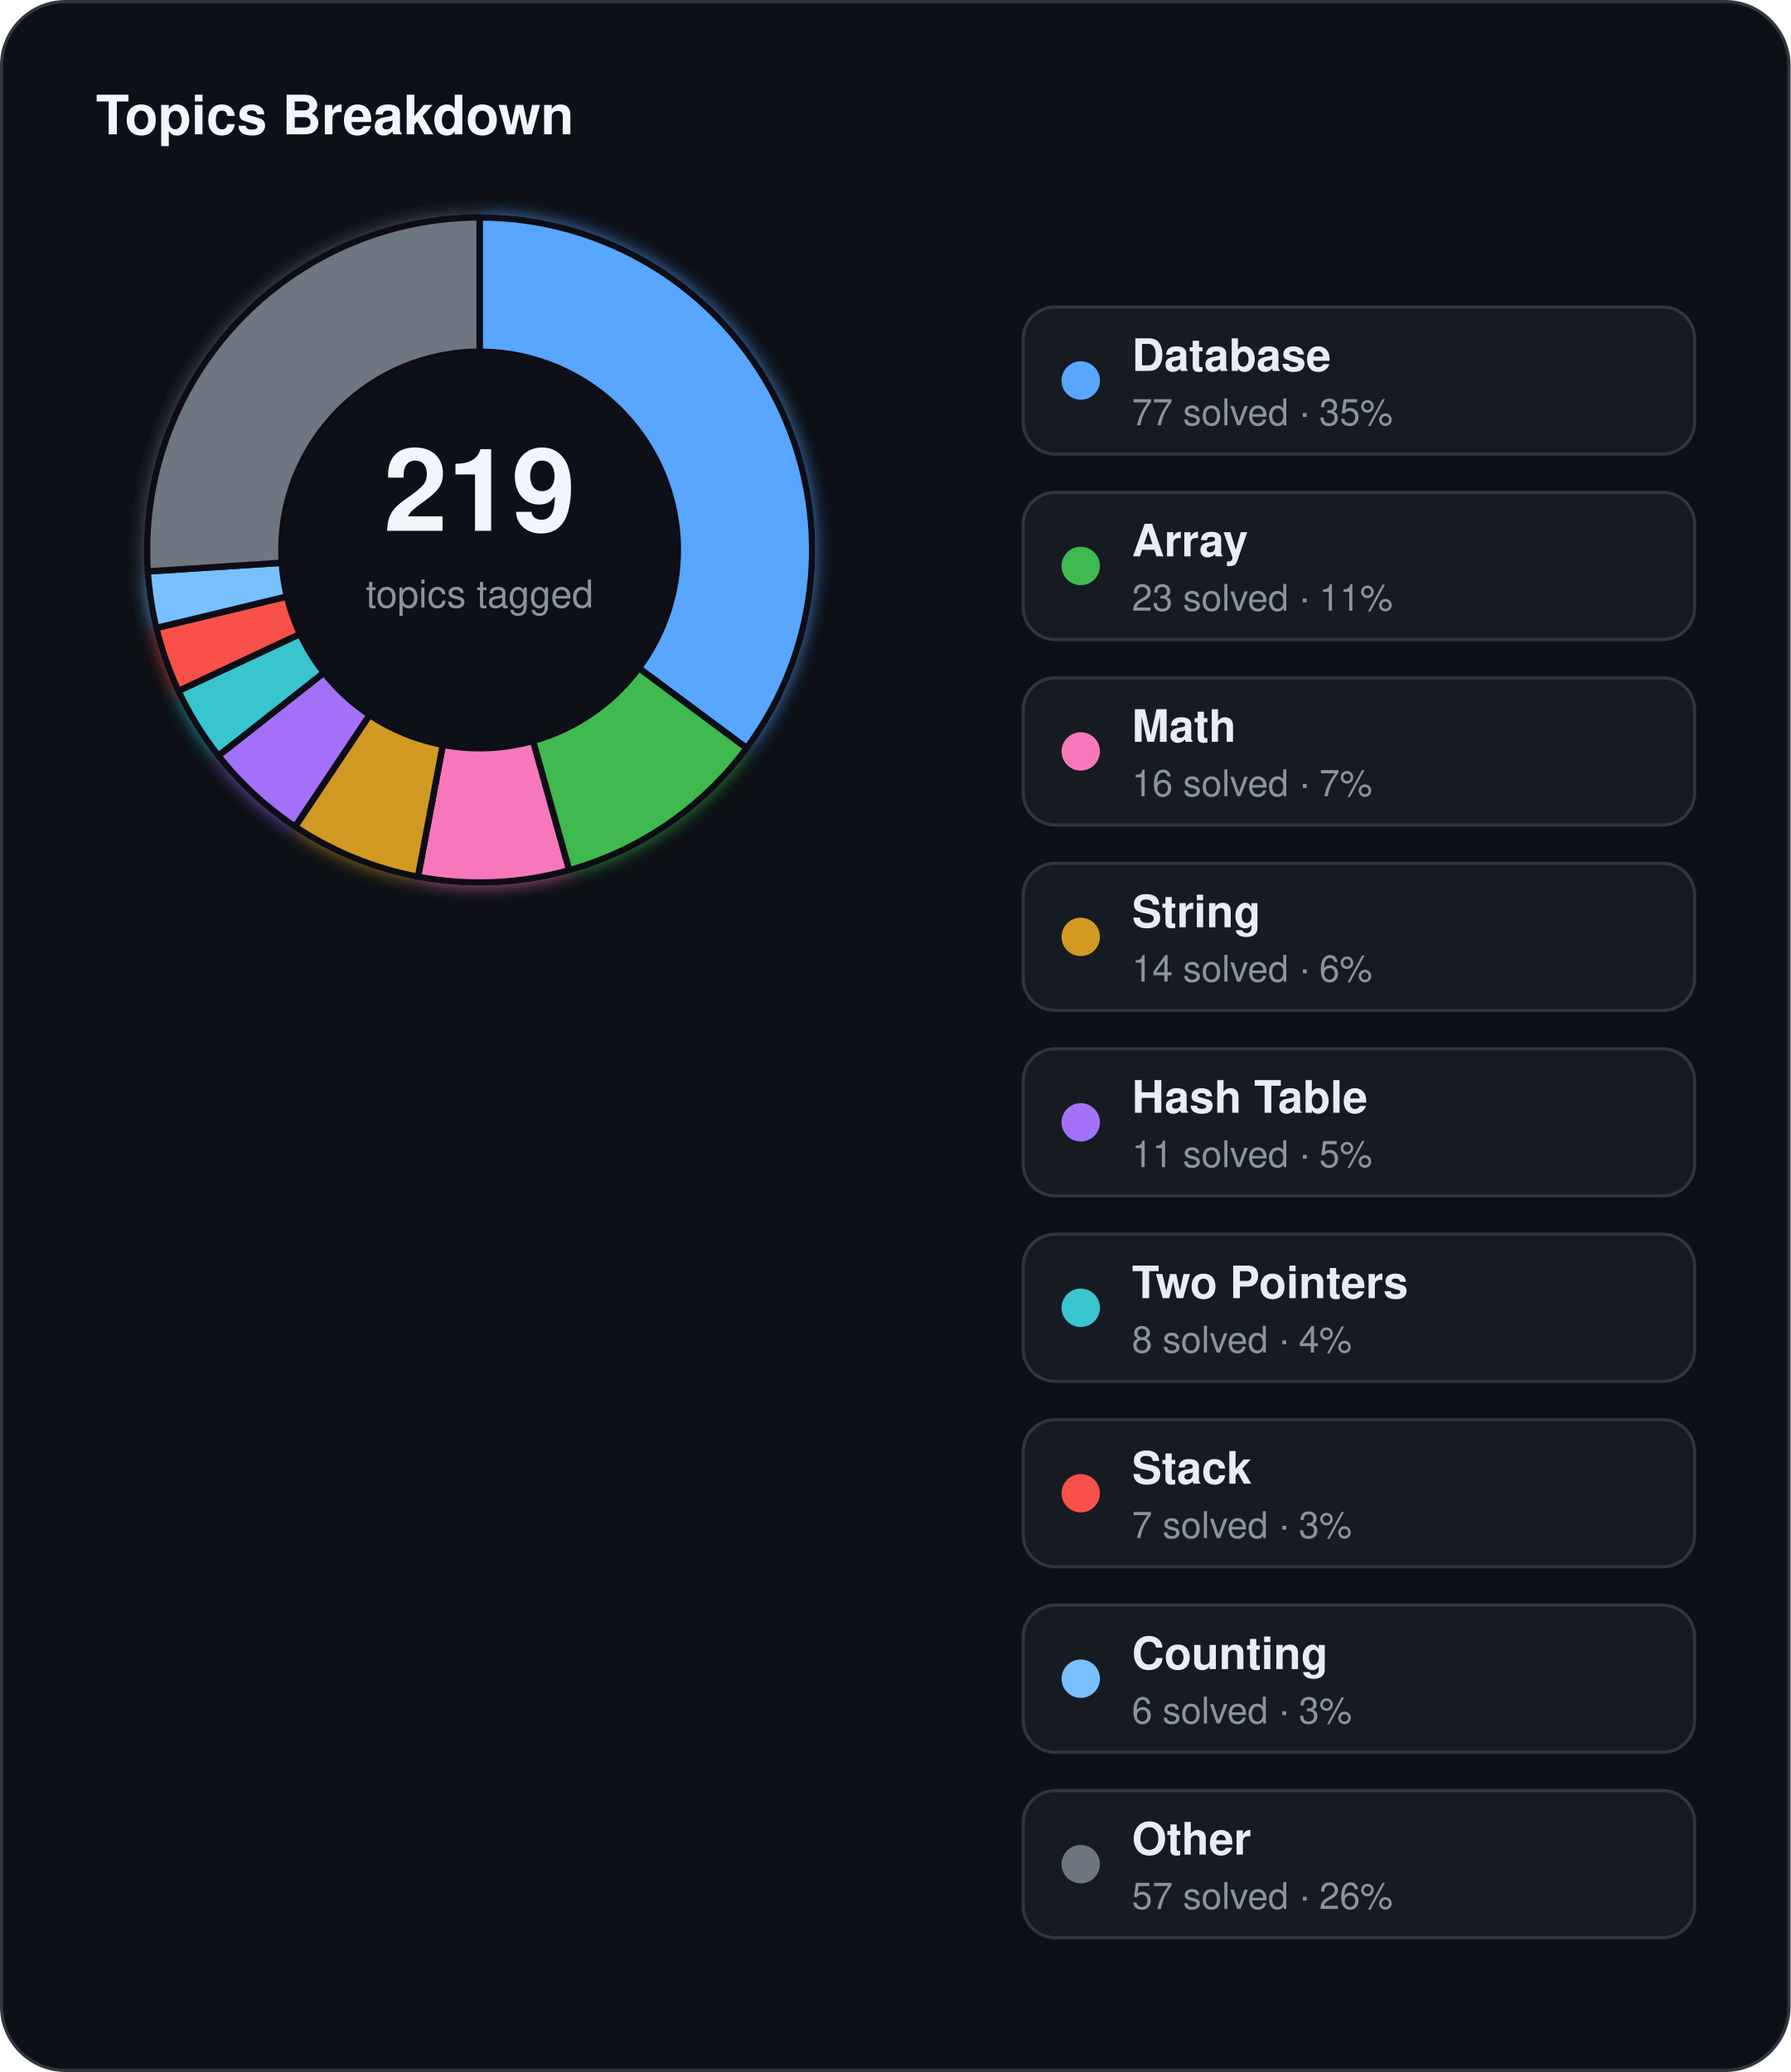
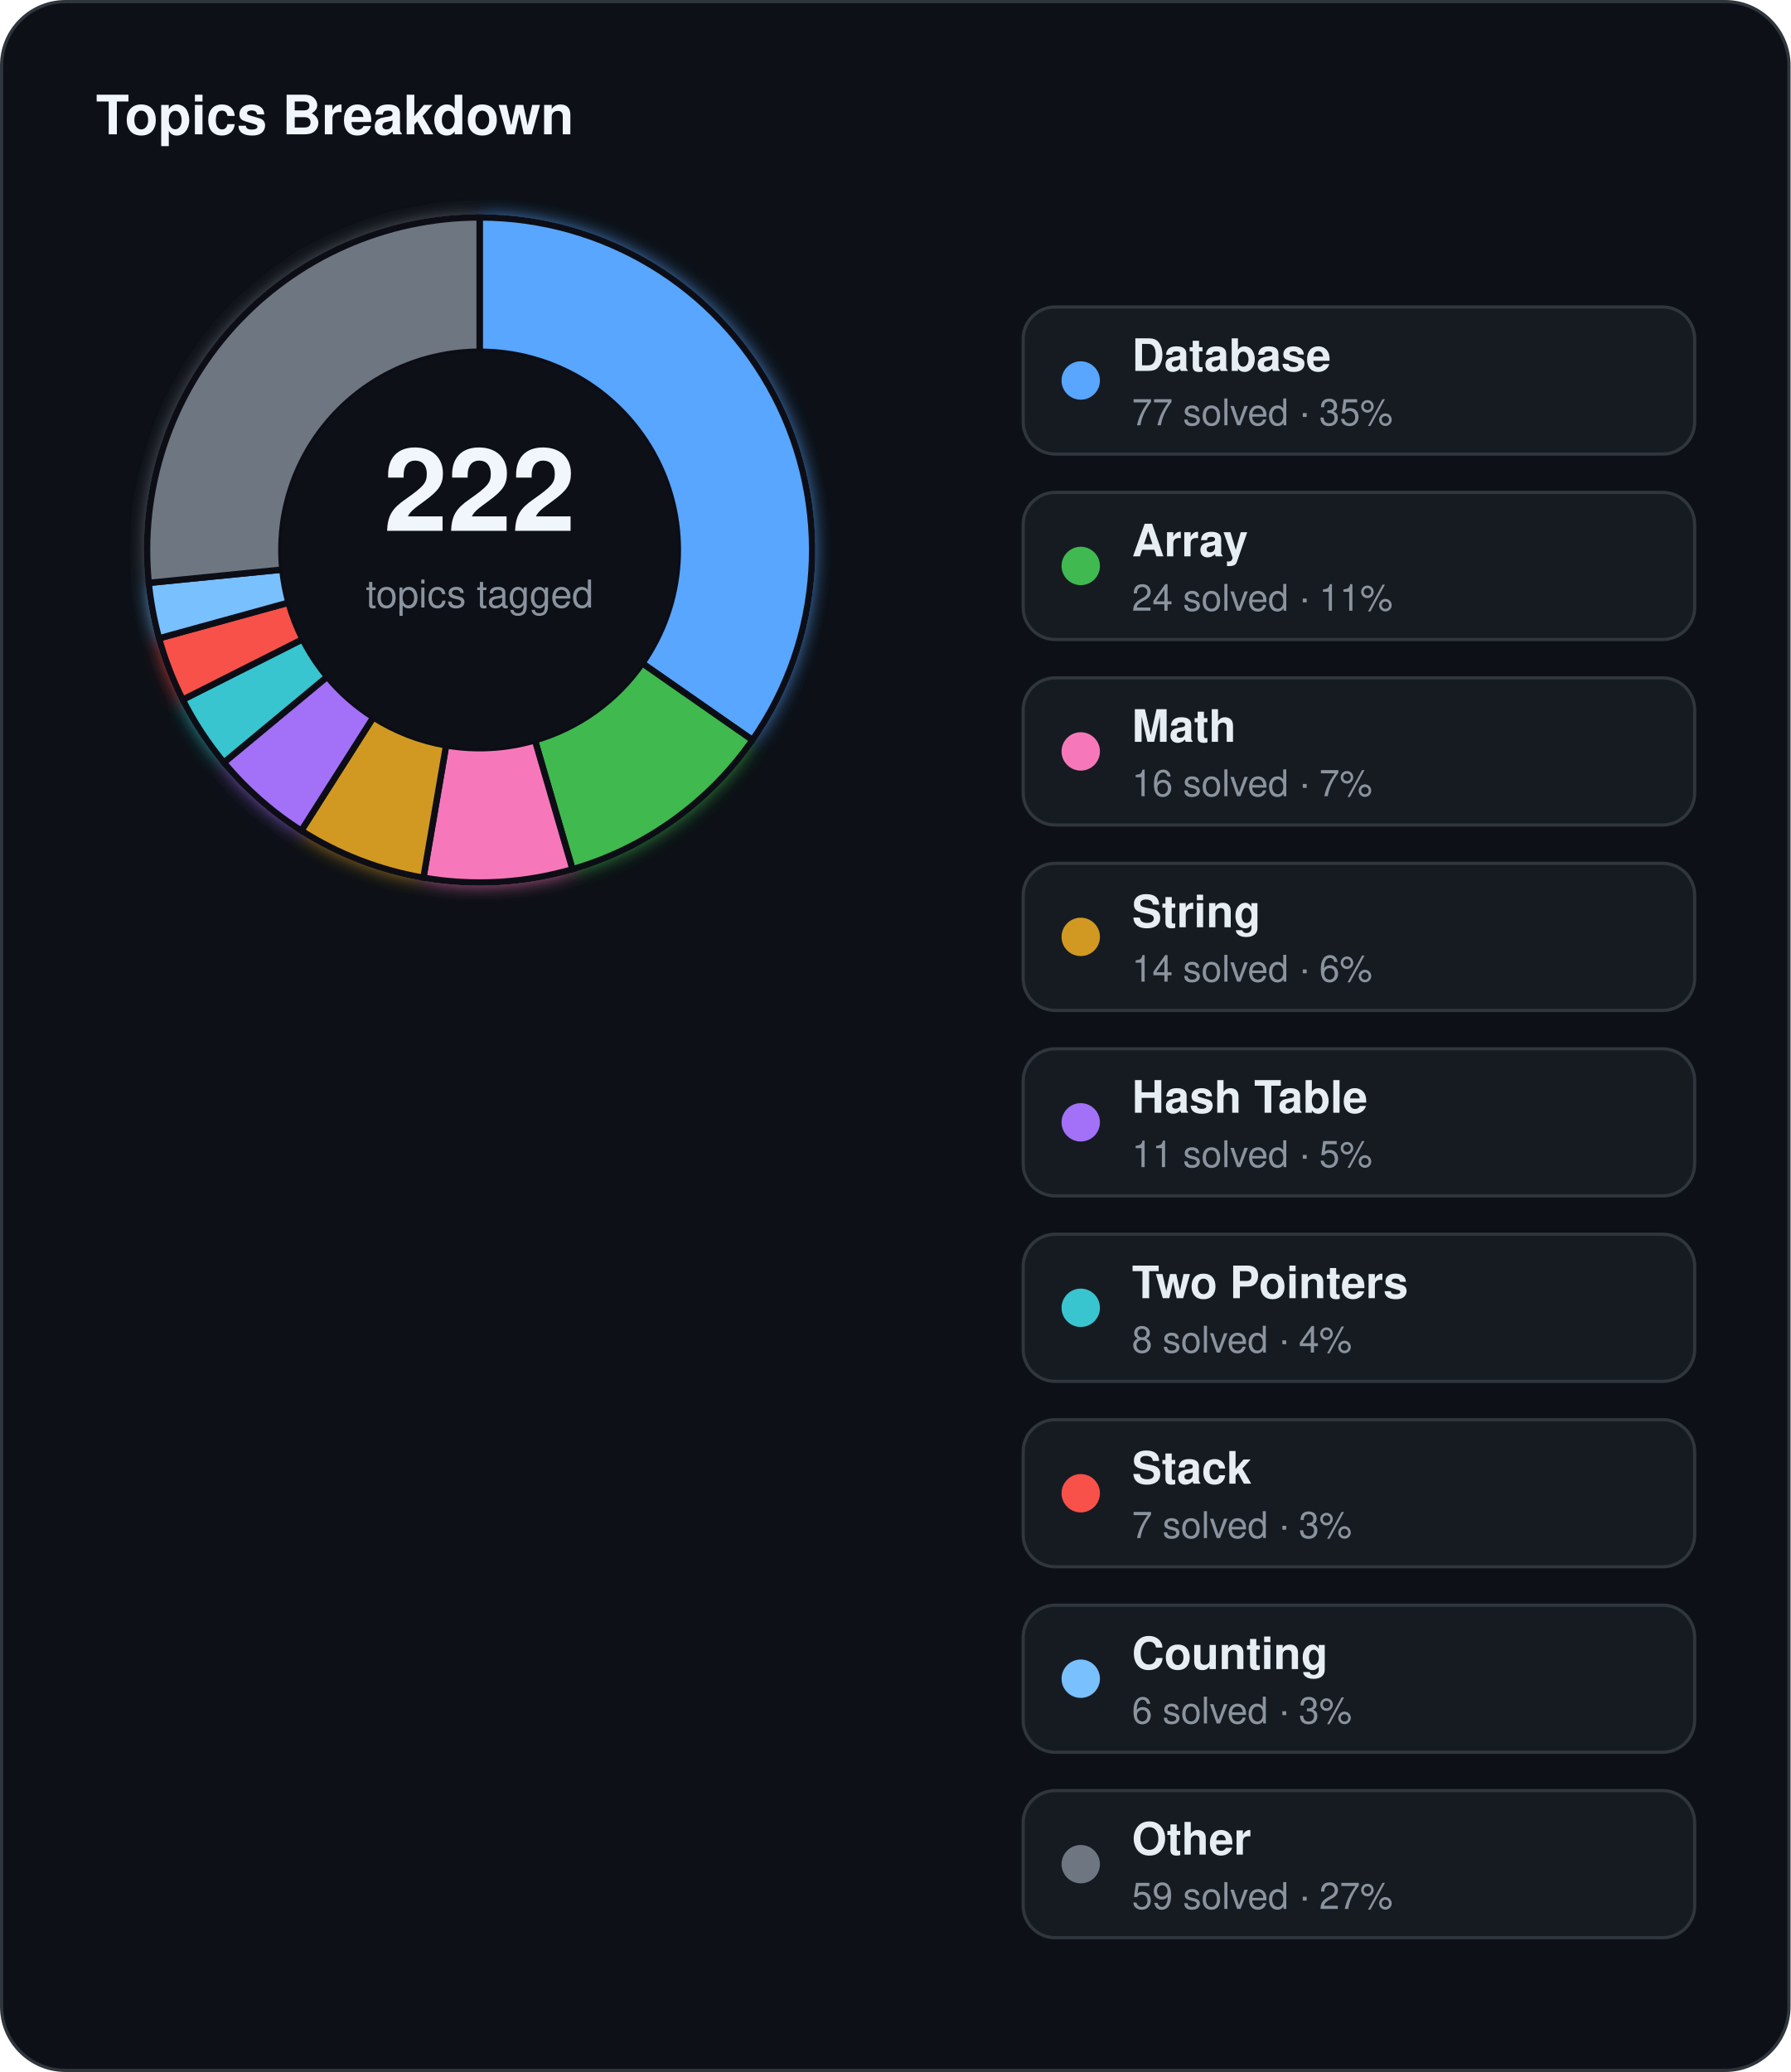
<svg xmlns="http://www.w3.org/2000/svg" width="560" height="648" viewBox="0 0 560 648">
  <defs>
    <filter id="topics-glow" x="-60%" y="-60%" width="220%" height="220%">
      <feGaussianBlur stdDeviation="3" result="blur" />
      <feMerge>
        <feMergeNode in="blur" />
        <feMergeNode in="SourceGraphic" />
      </feMerge>
    </filter>
  </defs>
  <rect x="0.5" y="0.5" width="559" height="647" rx="20" fill="#0d1117" stroke="#30363d" stroke-width="1" />
  <text x="30" y="42" fill="#f0f6fc" font-family="Segoe UI, Helvetica, Arial, sans-serif" font-size="17" font-weight="700">Topics Breakdown</text>
  <g filter="url(#topics-glow)">
-     <path d="M 150.00,68.00 A 104,104 0 0 1 233.52,233.97 L 199.79,208.94 A 62,62 0 0 0 150.00,110.00 Z" fill="#58a6ff" stroke="#0d1117" stroke-width="2" />
-     <path d="M 233.52,233.97 A 104,104 0 0 1 178.00,272.16 L 166.69,231.71 A 62,62 0 0 0 199.79,208.94 Z" fill="#3fb950" stroke="#0d1117" stroke-width="2" />
-     <path d="M 178.00,272.16 A 104,104 0 0 1 130.72,274.20 L 138.50,232.93 A 62,62 0 0 0 166.69,231.71 Z" fill="#f778ba" stroke="#0d1117" stroke-width="2" />
-     <path d="M 130.72,274.20 A 104,104 0 0 1 92.30,258.52 L 115.60,223.58 A 62,62 0 0 0 138.50,232.93 Z" fill="#d29922" stroke="#0d1117" stroke-width="2" />
-     <path d="M 92.30,258.52 A 104,104 0 0 1 68.29,236.34 L 101.29,210.36 A 62,62 0 0 0 115.60,223.58 Z" fill="#a371f7" stroke="#0d1117" stroke-width="2" />
-     <path d="M 68.29,236.34 A 104,104 0 0 1 55.80,216.06 L 93.84,198.27 A 62,62 0 0 0 101.29,210.36 Z" fill="#39c5cf" stroke="#0d1117" stroke-width="2" />
-     <path d="M 55.80,216.06 A 104,104 0 0 1 48.90,196.39 L 89.73,186.54 A 62,62 0 0 0 93.84,198.27 Z" fill="#f85149" stroke="#0d1117" stroke-width="2" />
-     <path d="M 48.90,196.39 A 104,104 0 0 1 46.22,178.71 L 88.13,176.00 A 62,62 0 0 0 89.73,186.54 Z" fill="#79c0ff" stroke="#0d1117" stroke-width="2" />
-     <path d="M 46.22,178.71 A 104,104 0 0 1 150.00,68.00 L 150.00,110.00 A 62,62 0 0 0 88.13,176.00 Z" fill="#6e7681" stroke="#0d1117" stroke-width="2" />
+     <path d="M 150.00,68.00 A 104,104 0 0 1 235.33,231.45 L 200.87,207.44 A 62,62 0 0 0 150.00,110.00 Z" fill="#58a6ff" stroke="#0d1117" stroke-width="2" />
+     <path d="M 235.33,231.45 A 104,104 0 0 1 179.04,271.86 L 167.31,231.53 A 62,62 0 0 0 200.87,207.44 Z" fill="#3fb950" stroke="#0d1117" stroke-width="2" />
+     <path d="M 179.04,271.86 A 104,104 0 0 1 132.42,274.50 L 139.52,233.11 A 62,62 0 0 0 167.31,231.53 Z" fill="#f778ba" stroke="#0d1117" stroke-width="2" />
+     <path d="M 132.42,274.50 A 104,104 0 0 1 94.22,259.78 L 116.75,224.33 A 62,62 0 0 0 139.52,233.11 Z" fill="#d29922" stroke="#0d1117" stroke-width="2" />
+     <path d="M 94.22,259.78 A 104,104 0 0 1 70.02,238.47 L 102.32,211.63 A 62,62 0 0 0 116.75,224.33 Z" fill="#a371f7" stroke="#0d1117" stroke-width="2" />
+     <path d="M 70.02,238.47 A 104,104 0 0 1 57.14,218.82 L 94.64,199.91 A 62,62 0 0 0 102.32,211.63 Z" fill="#39c5cf" stroke="#0d1117" stroke-width="2" />
+     <path d="M 57.14,218.82 A 104,104 0 0 1 49.74,199.63 L 90.23,188.47 A 62,62 0 0 0 94.64,199.91 Z" fill="#f85149" stroke="#0d1117" stroke-width="2" />
+     <path d="M 49.74,199.63 A 104,104 0 0 1 46.51,182.29 L 88.30,178.13 A 62,62 0 0 0 90.23,188.47 Z" fill="#79c0ff" stroke="#0d1117" stroke-width="2" />
+     <path d="M 46.51,182.29 A 104,104 0 0 1 150.00,68.00 L 150.00,110.00 A 62,62 0 0 0 88.30,178.13 Z" fill="#6e7681" stroke="#0d1117" stroke-width="2" />
  </g>
  <circle cx="150" cy="172" r="62" fill="#0d1117" />
-   <text x="150" y="166" text-anchor="middle" fill="#f0f6fc" font-family="Segoe UI, Helvetica, Arial, sans-serif" font-size="36" font-weight="700">219</text>
+   <text x="150" y="166" text-anchor="middle" fill="#f0f6fc" font-family="Segoe UI, Helvetica, Arial, sans-serif" font-size="36" font-weight="700">222</text>
  <text x="150" y="190" text-anchor="middle" fill="#8b949e" font-family="Segoe UI, Helvetica, Arial, sans-serif" font-size="12">topics tagged</text>
  <rect x="320" y="96" width="210" height="46" rx="10" fill="#161b22" stroke="#30363d" stroke-width="1" />
  <circle cx="338" cy="119" r="6" fill="#58a6ff" />
  <text x="354" y="116" fill="#e6edf3" font-family="Segoe UI, Helvetica, Arial, sans-serif" font-size="14" font-weight="600">Database</text>
  <text x="354" y="133" fill="#8b949e" font-family="Segoe UI, Helvetica, Arial, sans-serif" font-size="11.5">77 solved · 35%</text>
  <rect x="320" y="154" width="210" height="46" rx="10" fill="#161b22" stroke="#30363d" stroke-width="1" />
  <circle cx="338" cy="177" r="6" fill="#3fb950" />
  <text x="354" y="174" fill="#e6edf3" font-family="Segoe UI, Helvetica, Arial, sans-serif" font-size="14" font-weight="600">Array</text>
-   <text x="354" y="191" fill="#8b949e" font-family="Segoe UI, Helvetica, Arial, sans-serif" font-size="11.5">23 solved · 11%</text>
+   <text x="354" y="191" fill="#8b949e" font-family="Segoe UI, Helvetica, Arial, sans-serif" font-size="11.5">24 solved · 11%</text>
  <rect x="320" y="212" width="210" height="46" rx="10" fill="#161b22" stroke="#30363d" stroke-width="1" />
  <circle cx="338" cy="235" r="6" fill="#f778ba" />
  <text x="354" y="232" fill="#e6edf3" font-family="Segoe UI, Helvetica, Arial, sans-serif" font-size="14" font-weight="600">Math</text>
  <text x="354" y="249" fill="#8b949e" font-family="Segoe UI, Helvetica, Arial, sans-serif" font-size="11.5">16 solved · 7%</text>
  <rect x="320" y="270" width="210" height="46" rx="10" fill="#161b22" stroke="#30363d" stroke-width="1" />
  <circle cx="338" cy="293" r="6" fill="#d29922" />
  <text x="354" y="290" fill="#e6edf3" font-family="Segoe UI, Helvetica, Arial, sans-serif" font-size="14" font-weight="600">String</text>
  <text x="354" y="307" fill="#8b949e" font-family="Segoe UI, Helvetica, Arial, sans-serif" font-size="11.5">14 solved · 6%</text>
  <rect x="320" y="328" width="210" height="46" rx="10" fill="#161b22" stroke="#30363d" stroke-width="1" />
  <circle cx="338" cy="351" r="6" fill="#a371f7" />
  <text x="354" y="348" fill="#e6edf3" font-family="Segoe UI, Helvetica, Arial, sans-serif" font-size="14" font-weight="600">Hash Table</text>
  <text x="354" y="365" fill="#8b949e" font-family="Segoe UI, Helvetica, Arial, sans-serif" font-size="11.5">11 solved · 5%</text>
  <rect x="320" y="386" width="210" height="46" rx="10" fill="#161b22" stroke="#30363d" stroke-width="1" />
  <circle cx="338" cy="409" r="6" fill="#39c5cf" />
  <text x="354" y="406" fill="#e6edf3" font-family="Segoe UI, Helvetica, Arial, sans-serif" font-size="14" font-weight="600">Two Pointers</text>
  <text x="354" y="423" fill="#8b949e" font-family="Segoe UI, Helvetica, Arial, sans-serif" font-size="11.5">8 solved · 4%</text>
  <rect x="320" y="444" width="210" height="46" rx="10" fill="#161b22" stroke="#30363d" stroke-width="1" />
  <circle cx="338" cy="467" r="6" fill="#f85149" />
  <text x="354" y="464" fill="#e6edf3" font-family="Segoe UI, Helvetica, Arial, sans-serif" font-size="14" font-weight="600">Stack</text>
  <text x="354" y="481" fill="#8b949e" font-family="Segoe UI, Helvetica, Arial, sans-serif" font-size="11.5">7 solved · 3%</text>
  <rect x="320" y="502" width="210" height="46" rx="10" fill="#161b22" stroke="#30363d" stroke-width="1" />
  <circle cx="338" cy="525" r="6" fill="#79c0ff" />
  <text x="354" y="522" fill="#e6edf3" font-family="Segoe UI, Helvetica, Arial, sans-serif" font-size="14" font-weight="600">Counting</text>
  <text x="354" y="539" fill="#8b949e" font-family="Segoe UI, Helvetica, Arial, sans-serif" font-size="11.5">6 solved · 3%</text>
  <rect x="320" y="560" width="210" height="46" rx="10" fill="#161b22" stroke="#30363d" stroke-width="1" />
  <circle cx="338" cy="583" r="6" fill="#6e7681" />
  <text x="354" y="580" fill="#e6edf3" font-family="Segoe UI, Helvetica, Arial, sans-serif" font-size="14" font-weight="600">Other</text>
-   <text x="354" y="597" fill="#8b949e" font-family="Segoe UI, Helvetica, Arial, sans-serif" font-size="11.5">57 solved · 26%</text>
+   <text x="354" y="597" fill="#8b949e" font-family="Segoe UI, Helvetica, Arial, sans-serif" font-size="11.5">59 solved · 27%</text>
</svg>
